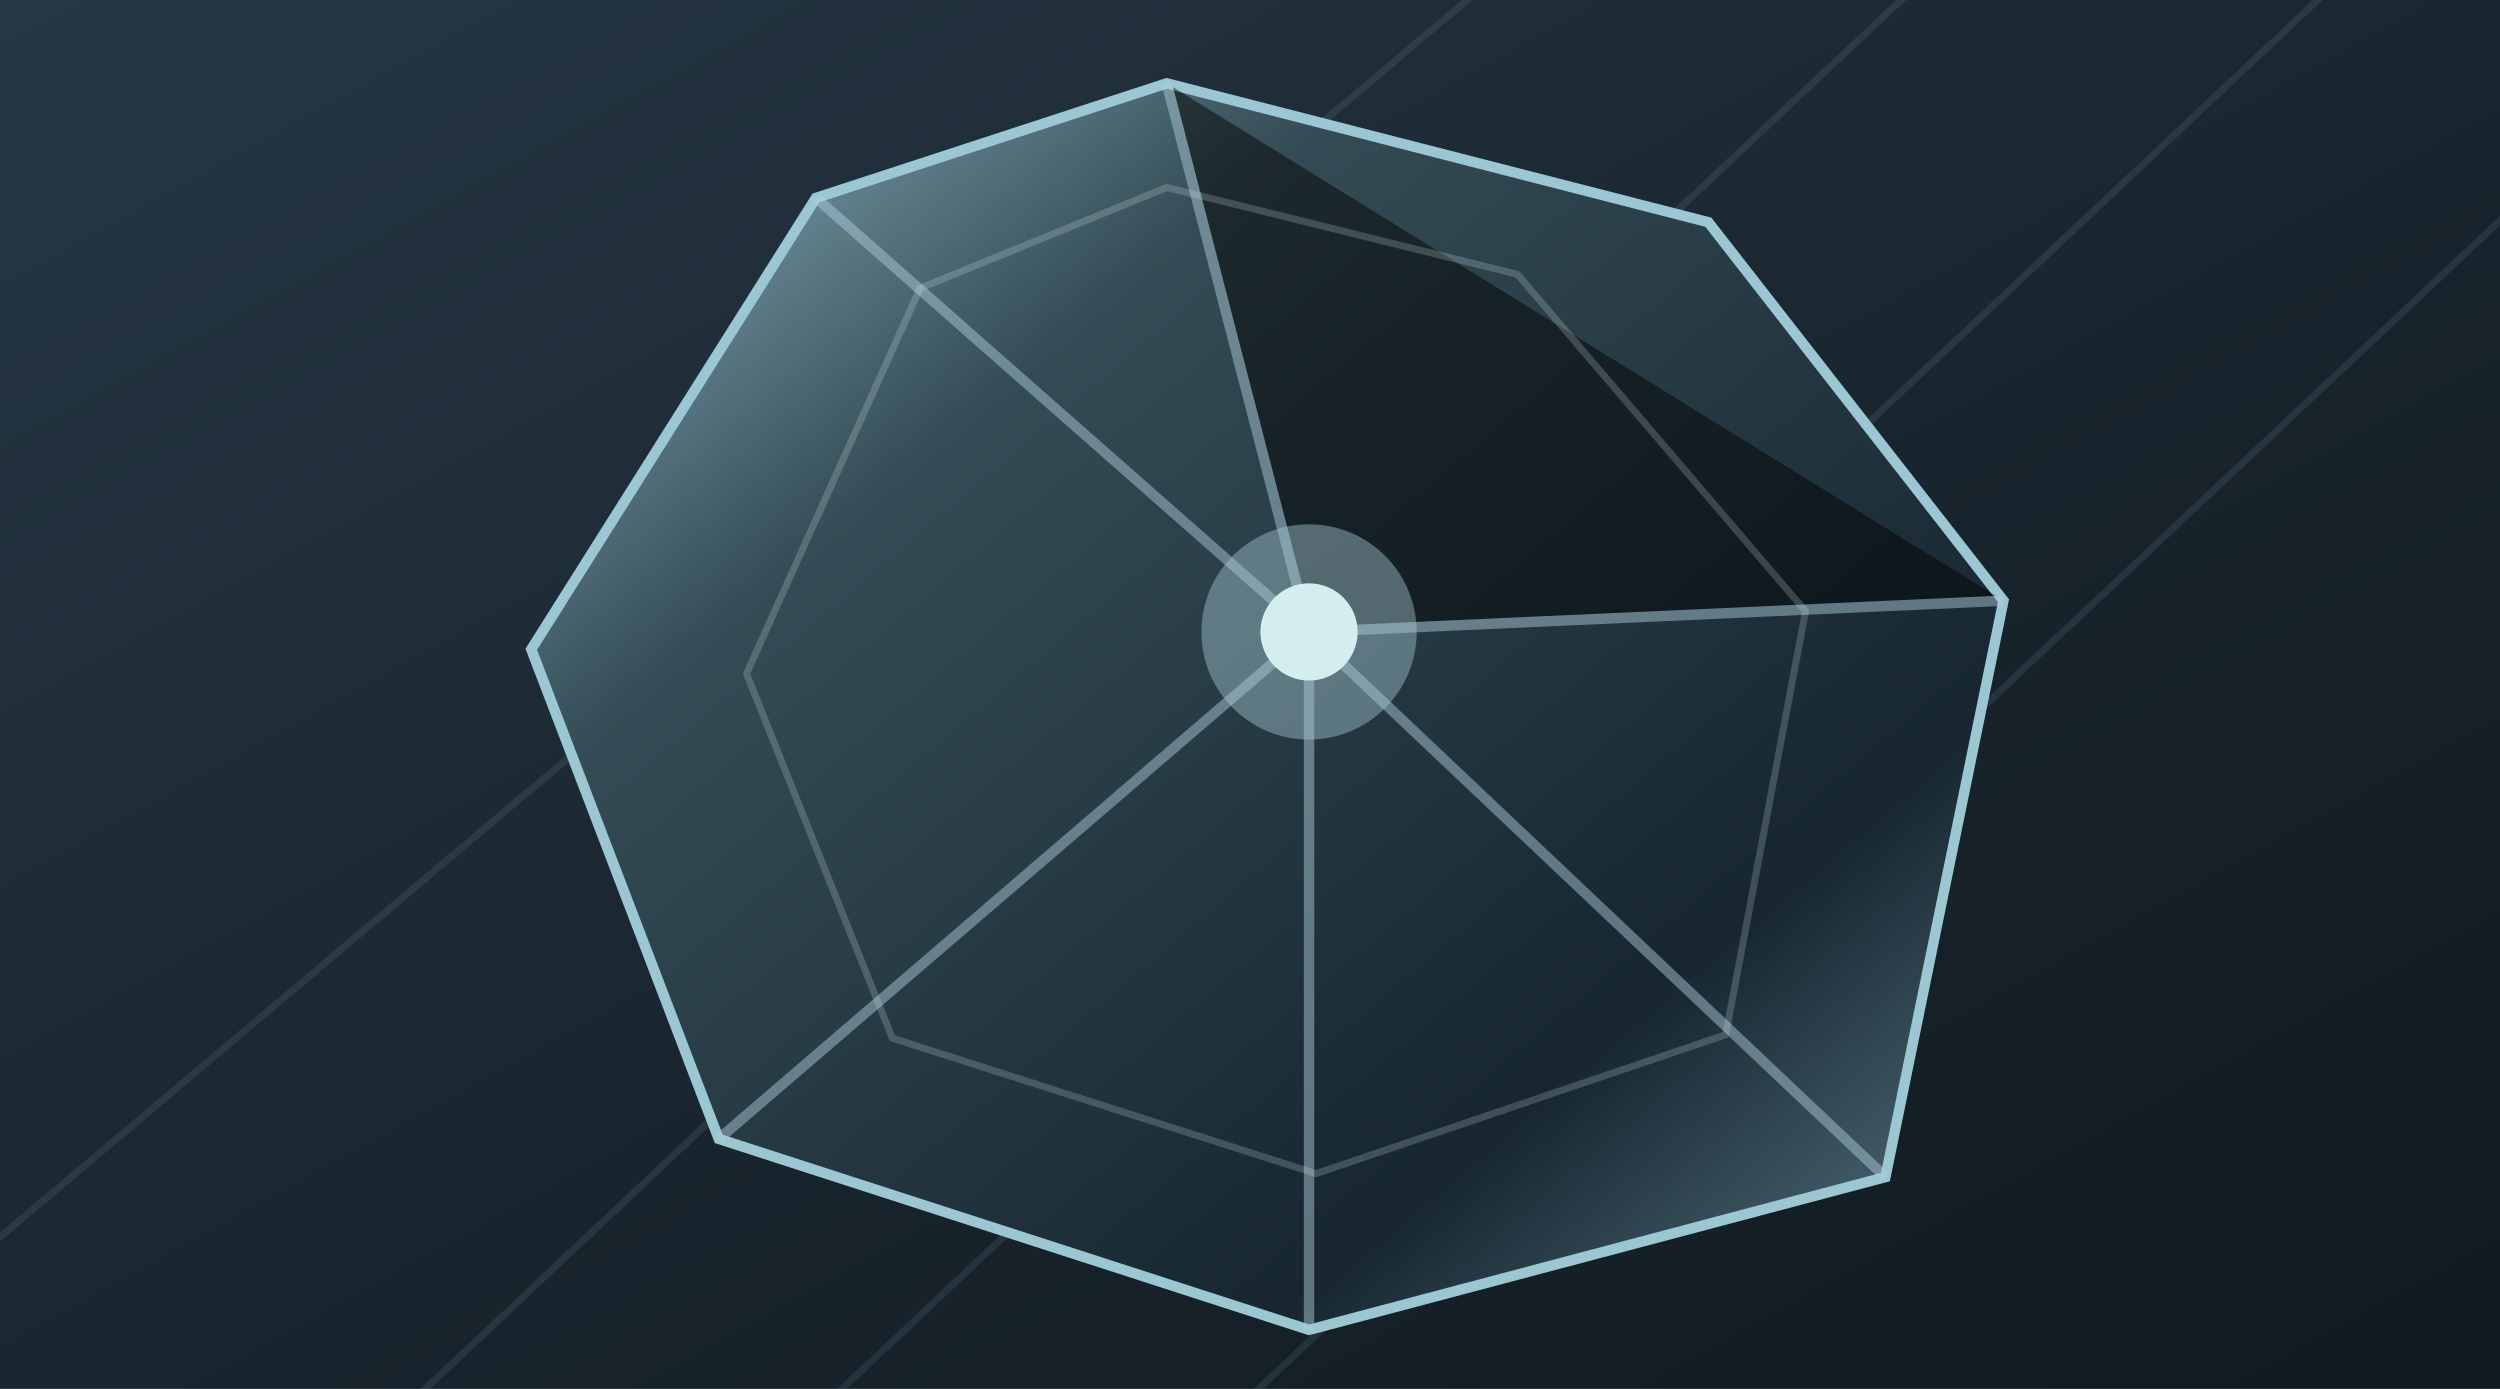
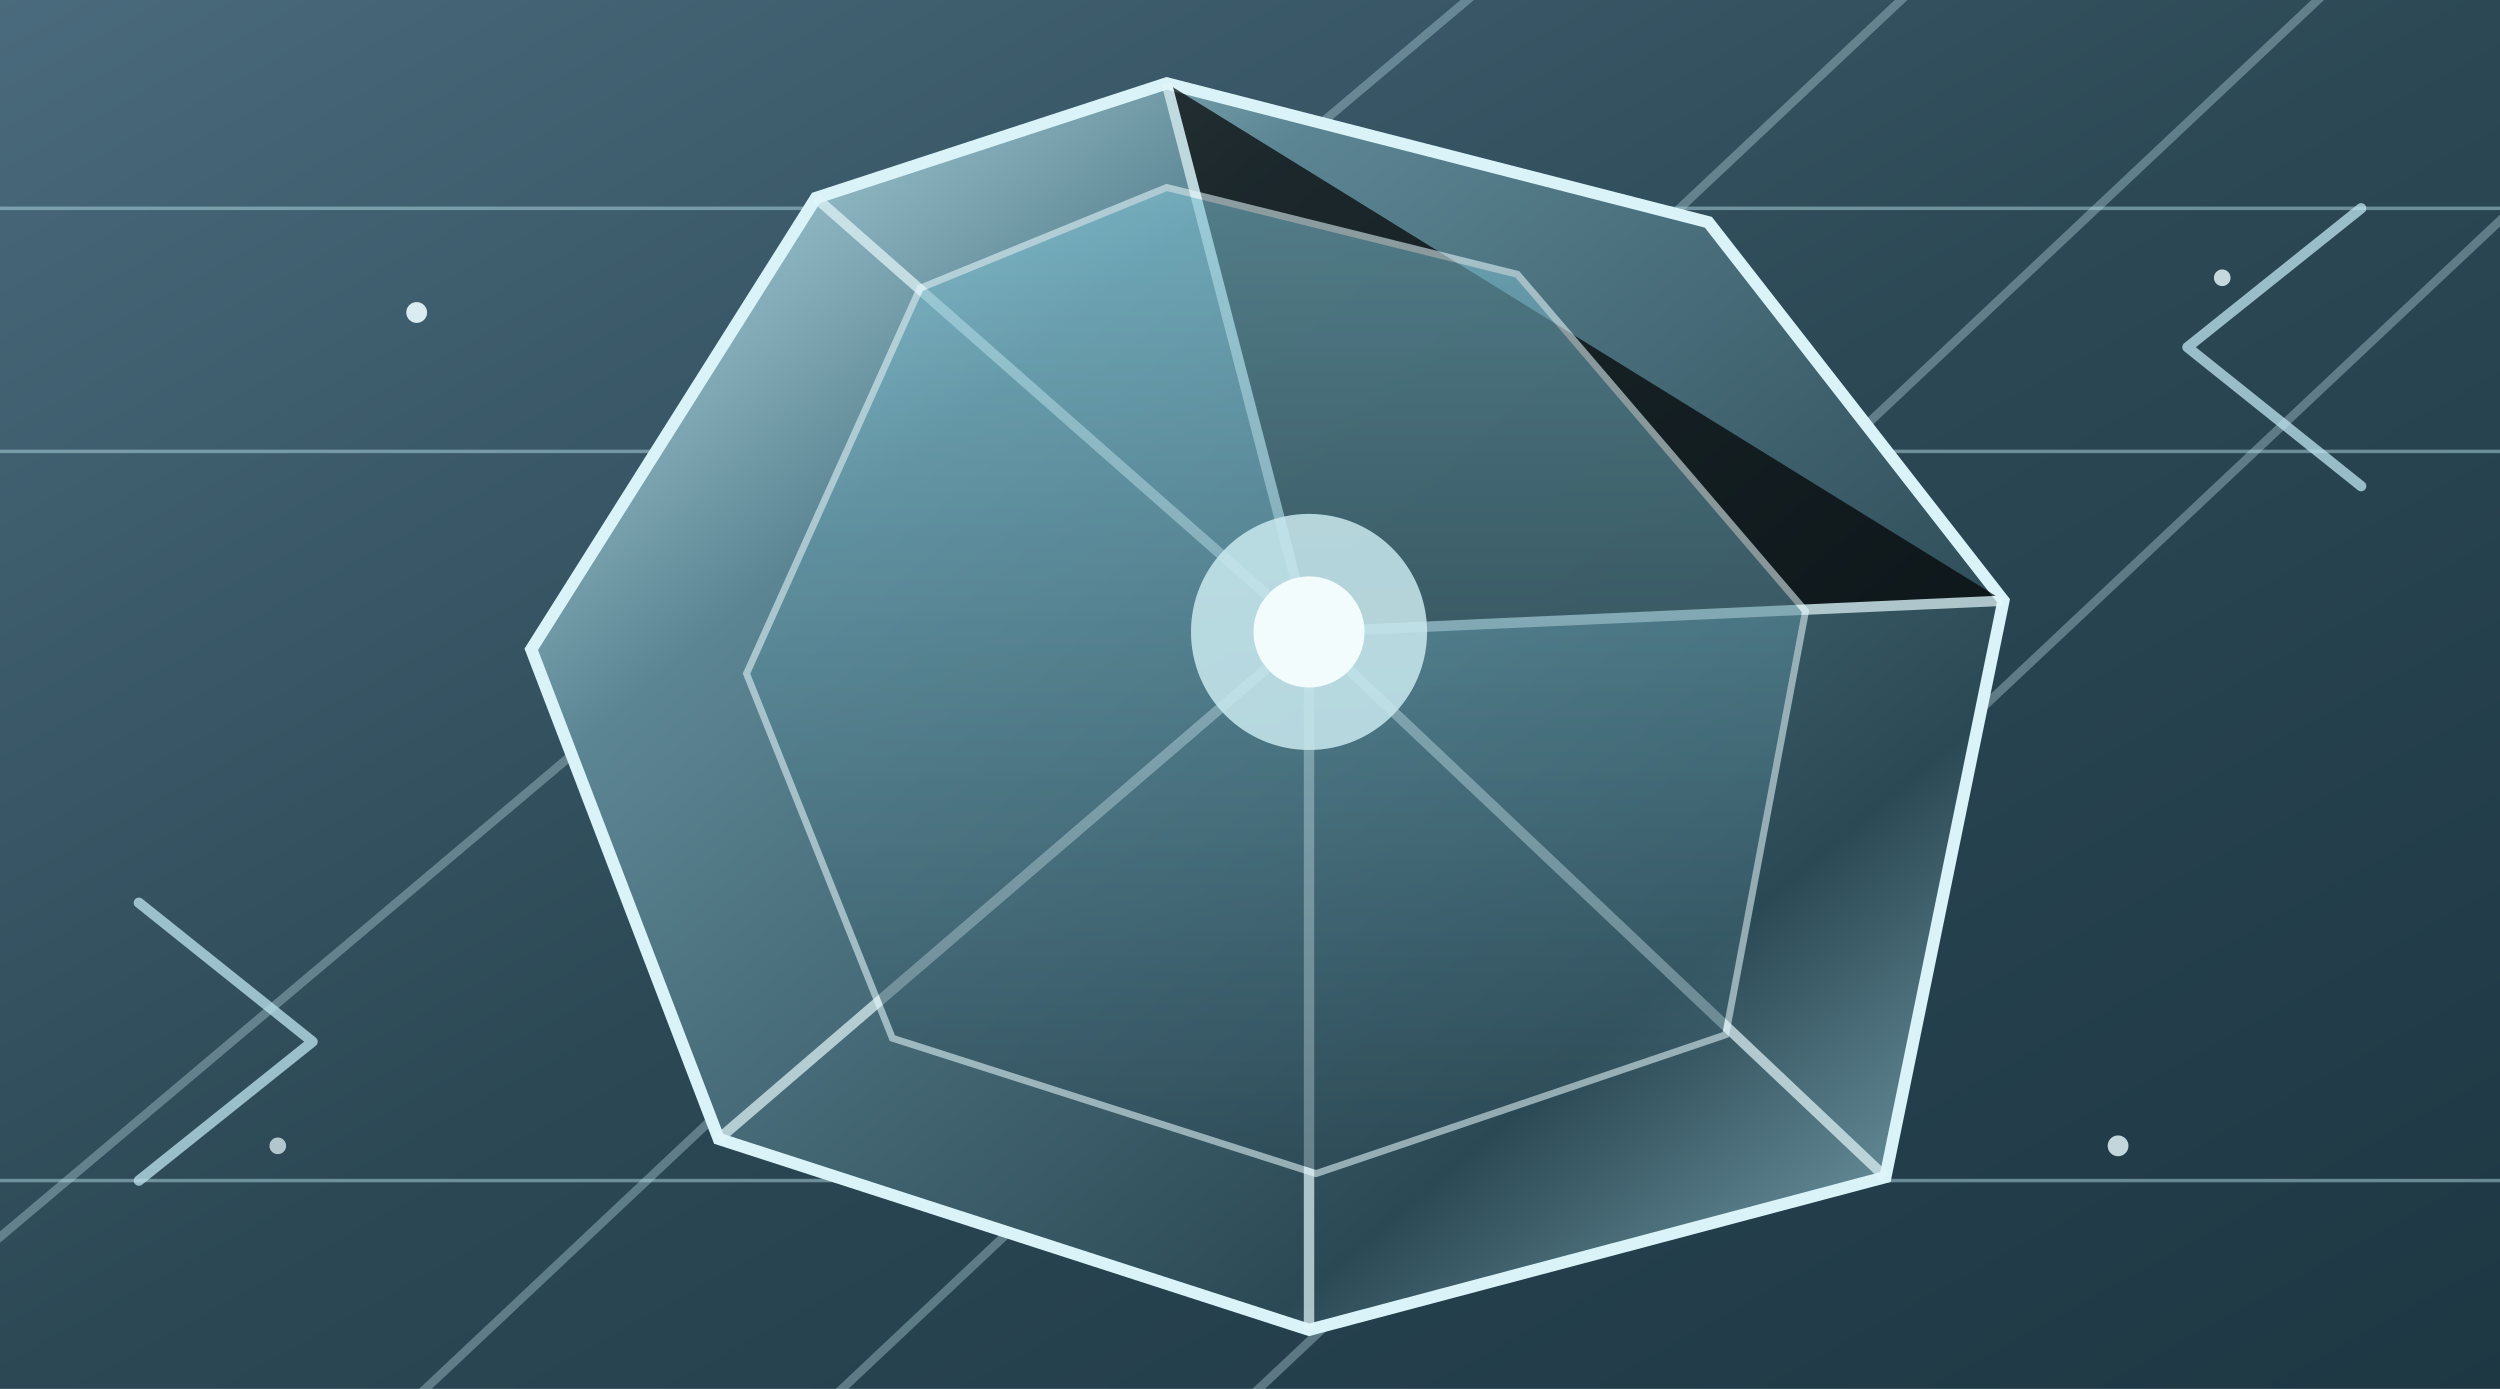
<svg xmlns="http://www.w3.org/2000/svg" viewBox="0 0 720 400">
  <defs>
    <linearGradient id="bg" x2="1" y2="1">
-       <stop stop-color="#263744" />
-       <stop offset=".55" stop-color="#19252e" />
-       <stop offset="1" stop-color="#10191e" />
+       <stop stop-color="#4a6b7d" />
+       <stop offset=".5" stop-color="#2c4855" />
+       <stop offset="1" stop-color="#1d3743" />
    </linearGradient>
    <linearGradient id="plate" x2="1" y2="1">
-       <stop stop-color="#8fb8c7" />
-       <stop offset=".28" stop-color="#344c55" />
-       <stop offset=".75" stop-color="#172630" />
-       <stop offset="1" stop-color="#5b7c88" />
+       <stop stop-color="#bfe6f0" />
+       <stop offset=".28" stop-color="#5c8593" />
+       <stop offset=".75" stop-color="#2b4954" />
+       <stop offset="1" stop-color="#84b0bd" />
+     </linearGradient>
+     <linearGradient id="plate2" x2="0" y2="1">
+       <stop stop-color="#7fc4d6" />
+       <stop offset="1" stop-color="#2c4855" />
    </linearGradient>
  </defs>
  <path fill="url(#bg)" d="M0 0h720v400H0z" />
-   <g stroke="#9cc5d2" opacity=".11">
-     <path d="M-40 390 470-40M80 440 590-40M200 440 710-40M320 440 830-40" stroke-width="2" />
+   <g stroke="#c3e3ec" opacity=".35">
+     <path d="M-40 390 470-40M80 440 590-40M200 440 710-40M320 440 830-40" stroke-width="2.5" />
  </g>
-   <path d="m336 24 156 40 85 109-34 166-166 44-170-55-54-141 82-130z" fill="url(#plate)" stroke="#9ac7d2" stroke-width="3" />
-   <path d="m336 24 41 158 200-9M377 182l-170 146M377 182v201M377 182l-142-125M377 182l166 157" stroke="#afcfda" stroke-width="3" opacity=".47" />
-   <path d="m336 54 101 25 83 97-23 122-118 40-122-39-42-105 50-111z" fill="none" stroke="#e0f5f5" opacity=".2" stroke-width="2" />
-   <circle cx="377" cy="182" r="31" fill="#a7cad3" opacity=".43" />
-   <circle cx="377" cy="182" r="14" fill="#d4eef0" />
+   <g fill="none" stroke="#bfe6f0" opacity=".45">
+     <path d="M0 60h720M0 130h720M0 340h720" />
+   </g>
+   <path d="m336 24 156 40 85 109-34 166-166 44-170-55-54-141 82-130z" fill="url(#plate)" stroke="#d9f3f8" stroke-width="3.5" />
+   <path d="m336 24 41 158 200-9M377 182l-170 146M377 182v201M377 182l-142-125M377 182l166 157" stroke="#e3f6f9" stroke-width="3" opacity=".7" />
+   <path d="m336 54 101 25 83 97-23 122-118 40-122-39-42-105 50-111z" fill="url(#plate2)" opacity=".55" stroke="#eafcff" stroke-width="2" />
+   <circle cx="377" cy="182" r="34" fill="#c9e9ef" opacity=".85" />
+   <circle cx="377" cy="182" r="16" fill="#f2fcfd" />
+   <g fill="#eafcff">
+     <circle cx="120" cy="90" r="3" opacity=".9" />
+     <circle cx="610" cy="330" r="3" opacity=".8" />
+     <circle cx="80" cy="330" r="2.4" opacity=".7" />
+     <circle cx="640" cy="80" r="2.4" opacity=".8" />
+   </g>
+   <path d="M40 340 90 300 40 260M680 60 630 100 680 140" stroke="#bfe6f0" stroke-width="3" fill="none" opacity=".75" stroke-linecap="round" stroke-linejoin="round" />
</svg>
